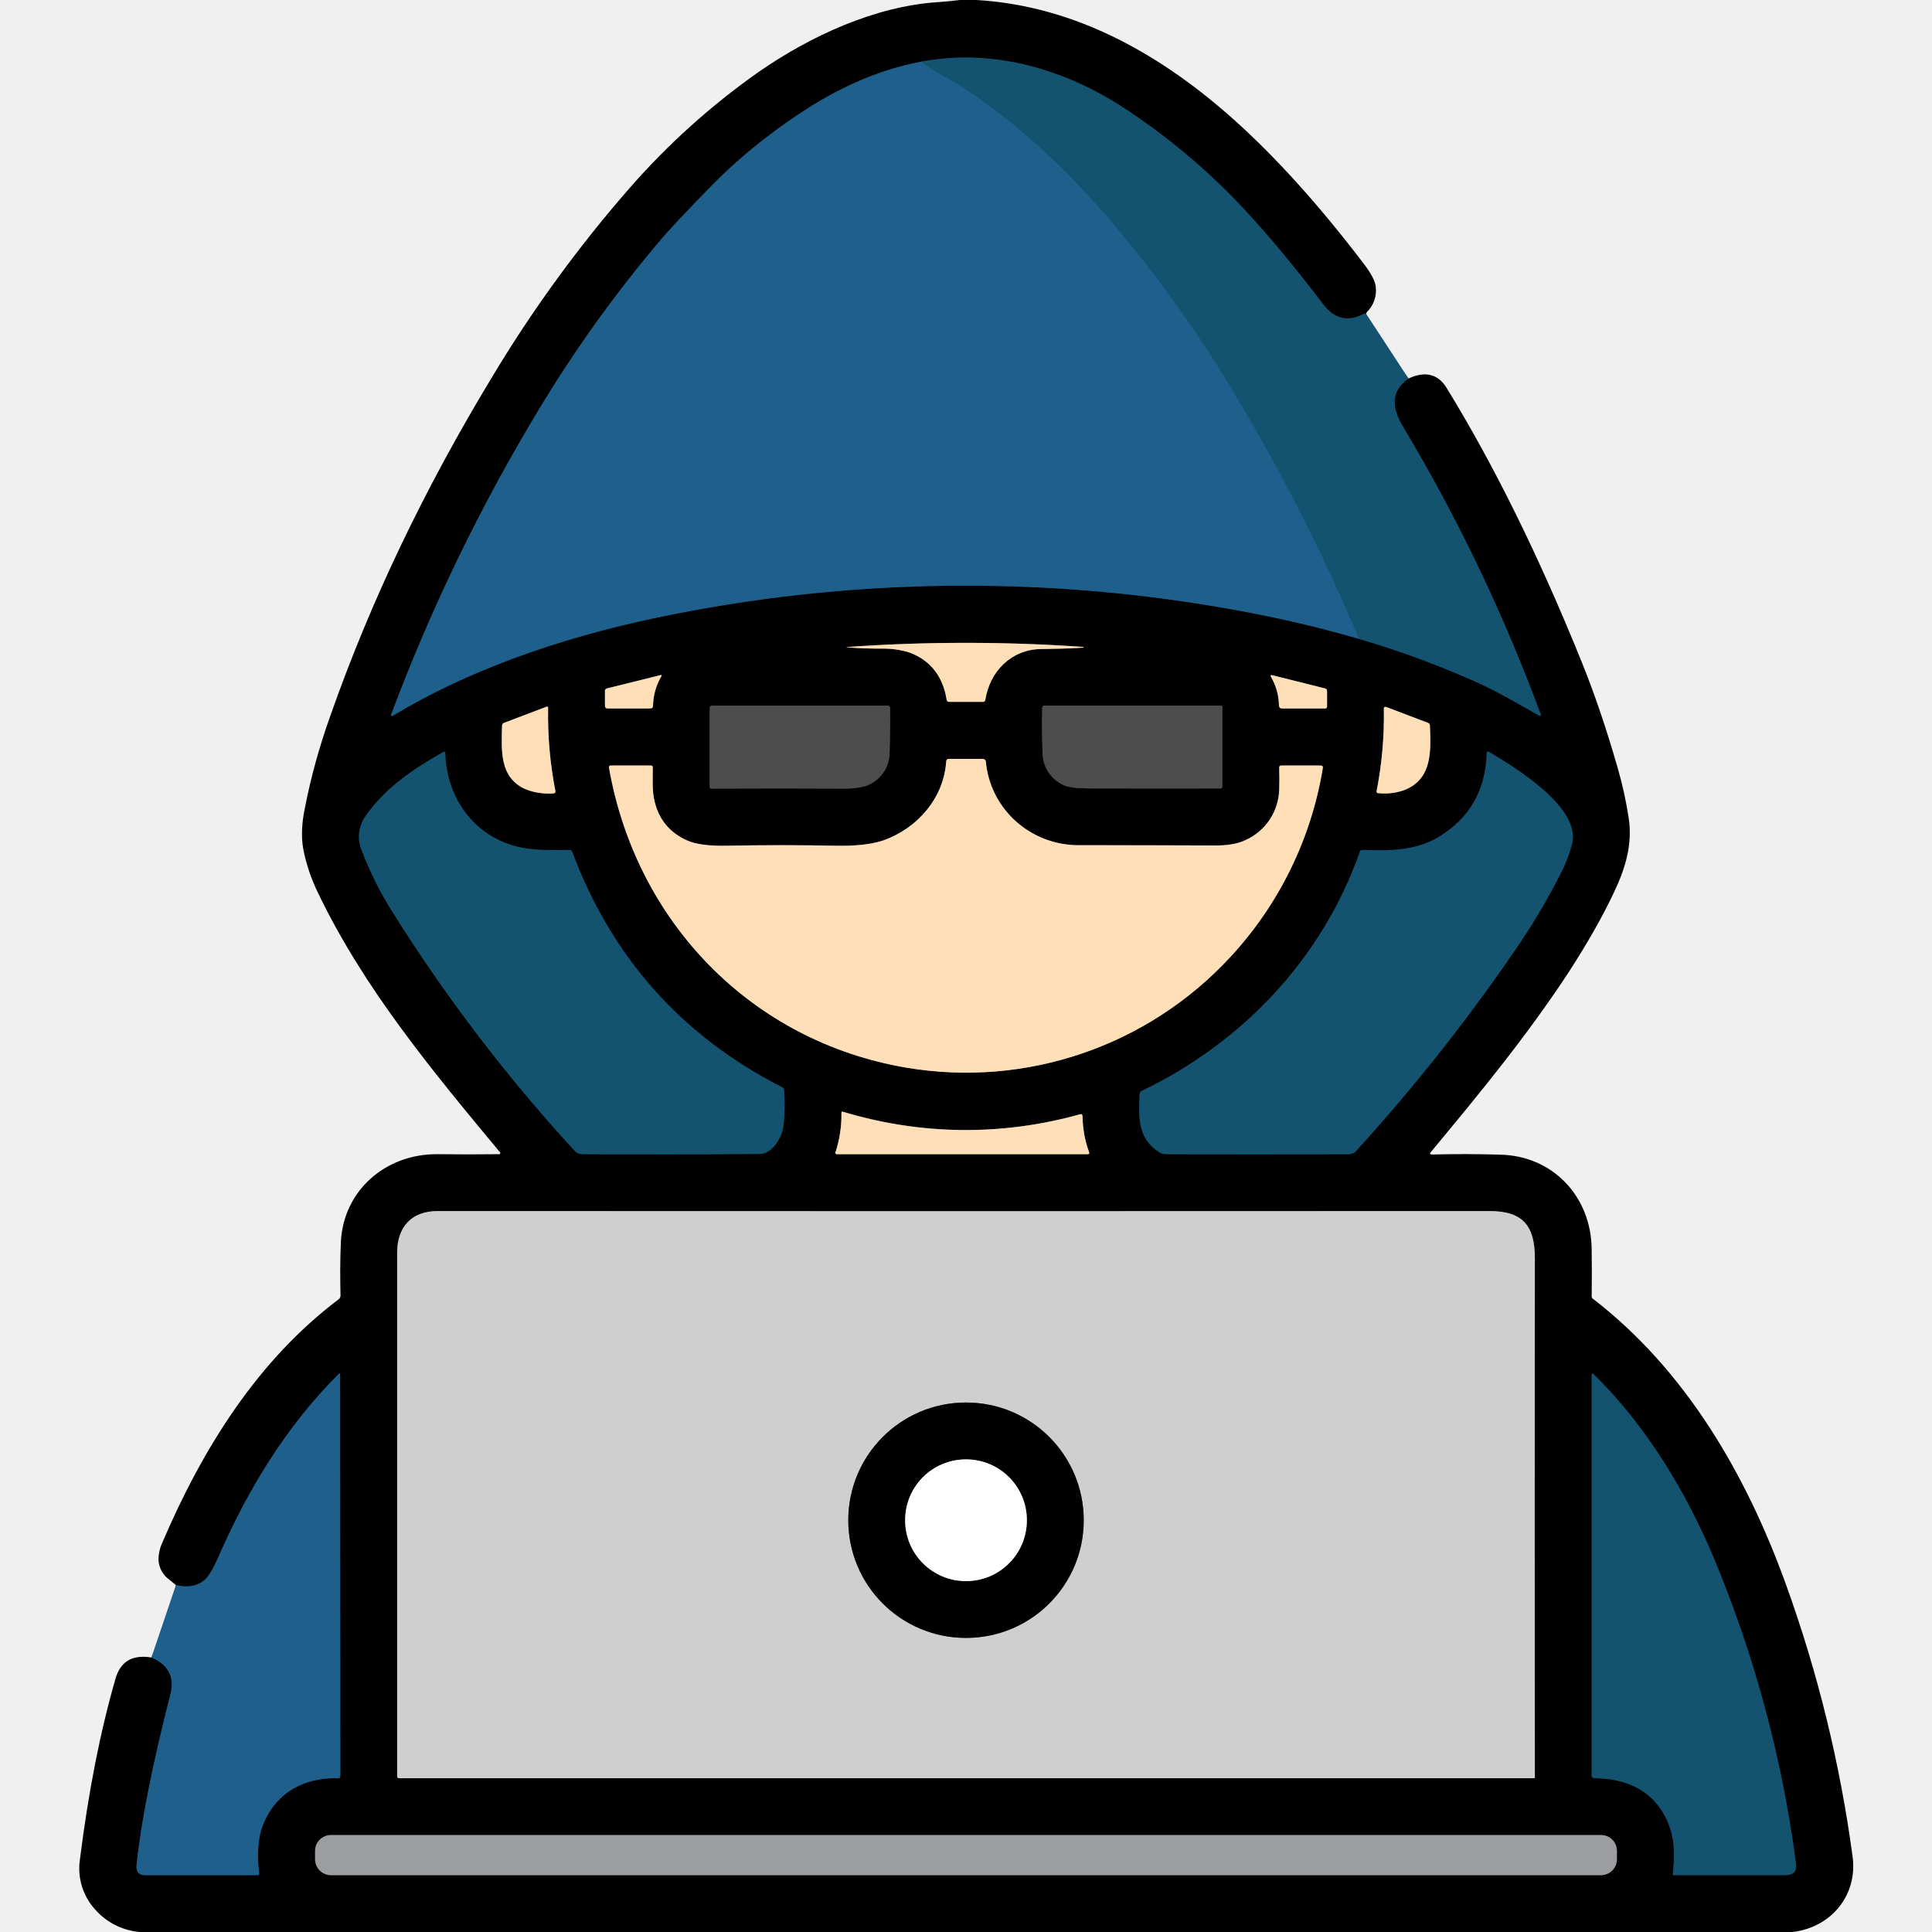
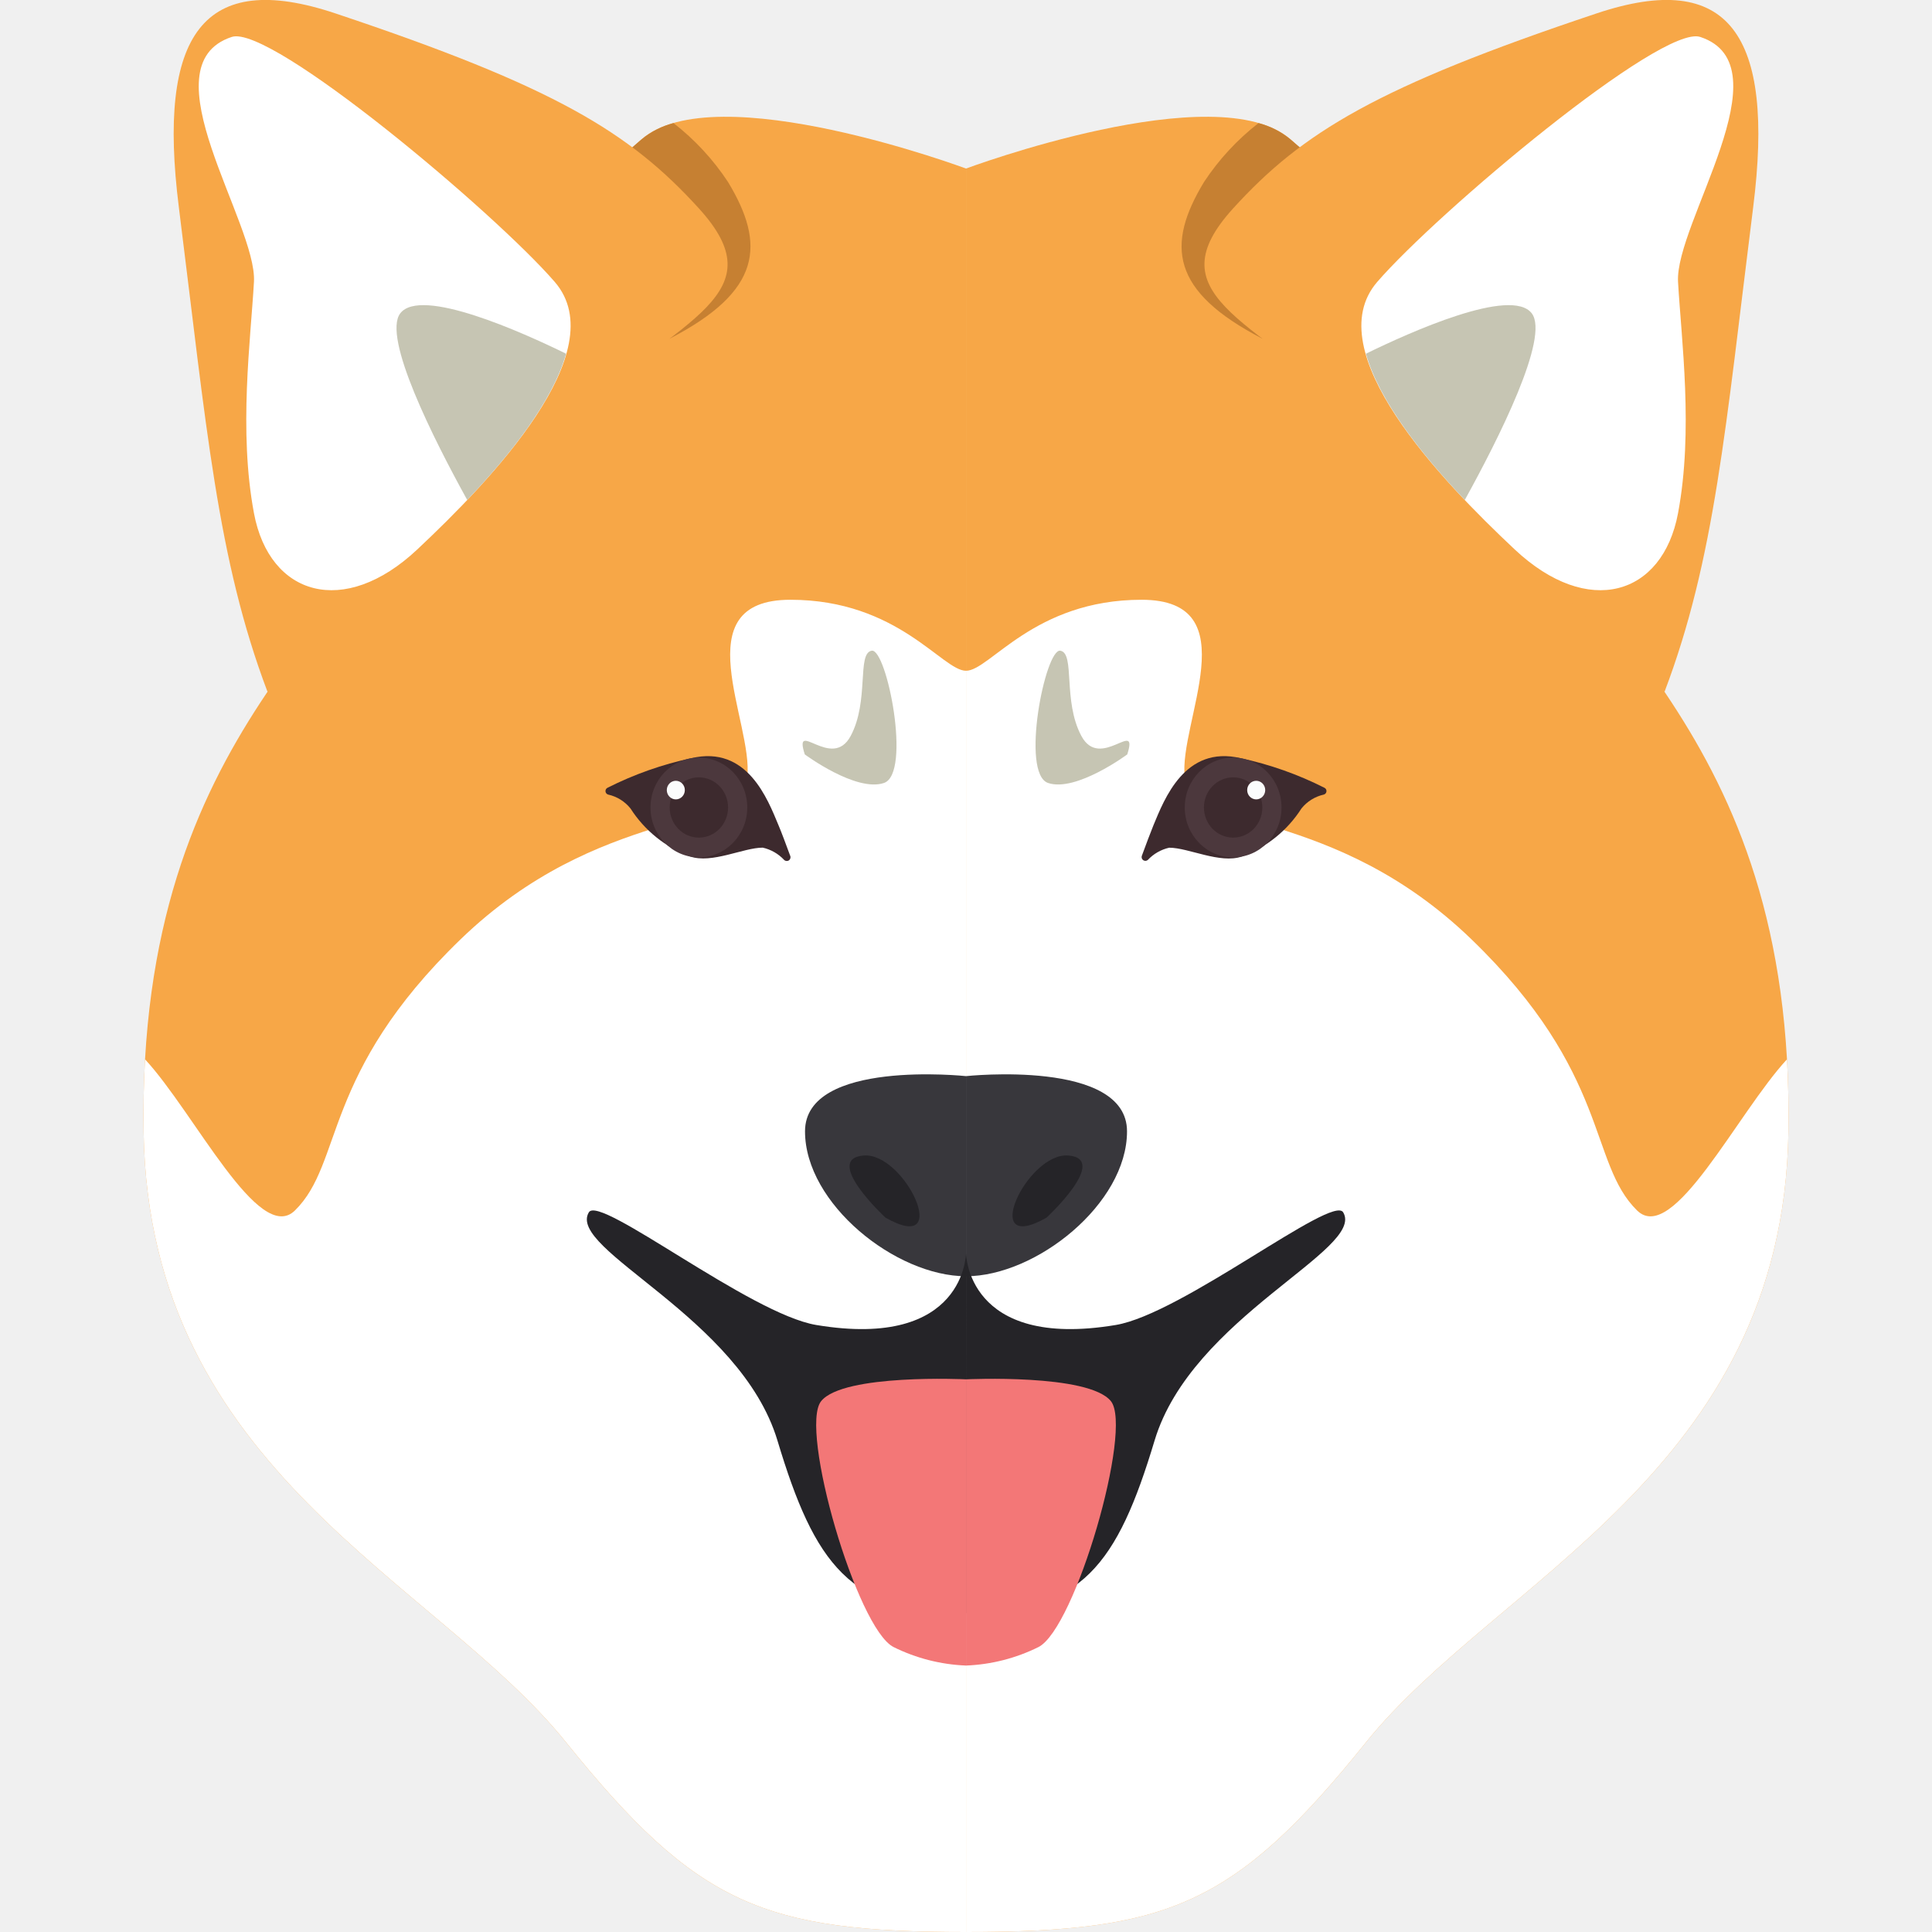
- <svg xmlns="http://www.w3.org/2000/svg" width="32" height="32">
-   <path style="fill:none;stroke-width:2;stroke-linecap:butt;stroke-linejoin:miter;stroke:#0a2a38;stroke-opacity:1;stroke-miterlimit:4" d="m362.063 83.188-.313-.063c-.188 0-.375 0-.5.125-4.125 2.125-7.625 1.25-10.563-2.563-7.25-9.5-13.875-17.562-19.937-24.124-10.5-11.376-21.813-20.876-33.938-28.626C281.125 18 262.563 12.813 244 16.376" transform="scale(.0625)" />
-   <path style="fill:none;stroke-width:2;stroke-linecap:butt;stroke-linejoin:miter;stroke:#0f3046;stroke-opacity:1;stroke-miterlimit:4" d="M244 16.375c-11.563 2.188-22.438 7.25-32.125 13.75-8.75 5.813-16.438 12.125-23 18.813-6.875 7-11.625 12.062-14.25 15.187-11.375 13.375-21.875 28.063-31.563 44-15.687 25.938-28.875 53.063-39.437 81.313-.063.062 0 .187.063.25.062.062.187.062.312.062 22.5-13.625 49.25-22.063 74.938-27.063 50.687-9.875 101.562-10 152.562-.25 9.313 1.75 18.875 4.063 28.625 6.875" transform="scale(.0625)" />
-   <path style="fill:none;stroke-width:2;stroke-linecap:butt;stroke-linejoin:miter;stroke:#0a2a38;stroke-opacity:1;stroke-miterlimit:4" d="M360.125 169.313a239.95 239.95 0 0 1 32.063 11.875c5.5 2.562 10.437 5.5 15.562 8.375.563.312.688.187.5-.375-9.5-25.75-21.813-51.75-36.375-76-2.875-4.75-3.625-9.376 1.375-12.876" transform="scale(.0625)" />
-   <path style="fill:none;stroke-width:2;stroke-linecap:butt;stroke-linejoin:miter;stroke:#0f3046;stroke-opacity:1;stroke-miterlimit:4" d="M40.125 439.25c4.5 1.938 6.188 5.188 5.063 9.688-4.813 18.75-7.813 33.875-9 45.312-.188 1.813.624 2.688 2.374 2.688h29.75c.126 0 .188-.063.313-.188.063-.063.063-.188.063-.313-.563-4.187-.5-9.187 1.124-13.125 3.5-8.375 10.876-12.312 19.75-12.062.438 0 .626-.188.626-.563l-.063-106.375c0-.375-.125-.375-.375-.187C75.875 378 65.812 394.5 57.875 412.625c-1.375 3.125-2.563 5.125-3.625 6.063-2 1.687-4.5 2.125-7.625 1.375" transform="scale(.0625)" />
-   <path style="fill:none;stroke-width:2;stroke-linecap:butt;stroke-linejoin:miter;stroke:#80705c;stroke-opacity:1;stroke-miterlimit:4" d="M275.938 172c3.75-.063 7.437-.125 11.125-.375.062 0 .125 0 .125-.063 0 0 0-.062-.063-.062l-.063-.063c-21.187-1.437-41.937-1.437-62.25 0-.687.063-.687.125 0 .125 2.938.25 5.813.313 8.5.313 3.313 0 5.938.375 7.938 1.125 5.438 2.125 8.625 6.313 9.625 12.438.063.375.25.562.688.562h8.937c.375 0 .563-.188.625-.563 1.188-7.562 6.938-13.375 14.813-13.437M338.938 187c.062.5.312.75.75.75h11.562c.25 0 .438-.188.438-.5v-4.125c0-.375-.188-.625-.563-.688l-13.938-3.5c-.437-.125-.562.063-.312.5 1.313 2.25 2 4.813 2.063 7.563M175.25 179.25c.188-.313.063-.438-.313-.313l-14.062 3.5c-.375.063-.563.313-.563.688V187c0 .5.25.75.688.75h11.25c.563 0 .813-.25.813-.75.062-2.688.75-5.25 2.187-7.75" transform="scale(.0625)" />
-   <path style="fill:none;stroke-width:2;stroke-linecap:butt;stroke-linejoin:miter;stroke:#272727;stroke-opacity:1;stroke-miterlimit:4" d="M229.75 208.188c3.313-1.188 5.875-4.625 6-8.313.125-4.063.188-8.188.125-12.25 0-.375-.188-.625-.625-.625h-46.5c-.438 0-.688.25-.688.75v20.813c0 .187.188.437.438.437 10.625-.063 22.438-.063 35.563 0 2.125 0 4-.25 5.687-.813M276.313 200.25c.187 3.625 2.875 6.875 6.187 8.063 1.125.375 3.125.625 6 .625 11.688 0 23.313.062 35 0 .25 0 .438-.188.438-.438v-21.25a.269.269 0 0 0-.25-.25H276.75c-.375 0-.563.188-.563.563-.125 4.375-.062 8.562.125 12.687" transform="scale(.0625)" />
-   <path style="fill:none;stroke-width:2;stroke-linecap:butt;stroke-linejoin:miter;stroke:#80705c;stroke-opacity:1;stroke-miterlimit:4" d="m144.938 187.25-11.375 4.313c-.313.125-.5.375-.5.75-.188 6.5-.75 13.75 6.187 16.812 1.938.875 4.438 1.25 7.438 1.125.375 0 .562-.25.5-.625-1.438-7.625-2.125-15-1.938-22.125 0-.063-.063-.188-.125-.188-.063-.062-.125-.062-.188-.062M378.438 191.563l-11.063-4.188c-.375-.125-.625 0-.625.438.125 7.625-.563 14.875-1.938 21.812-.062.313.063.563.438.563 2.813.25 5.25-.125 7.25-.938 7.125-3.063 6.688-10.375 6.438-16.938 0-.375-.188-.625-.5-.75" transform="scale(.0625)" />
-   <path style="fill:none;stroke-width:2;stroke-linecap:butt;stroke-linejoin:miter;stroke:#0a2a38;stroke-opacity:1;stroke-miterlimit:4" d="M139.25 224.813c-12.563-2-20.875-12.438-21.25-25.188 0-.375-.188-.5-.563-.313-8 4.5-15.5 9.625-20.624 17.063-1.876 2.813-2.188 5.875-.876 9.188a91.082 91.082 0 0 0 8 16c13.25 21.375 29.313 42.5 48.25 63.312.875.938 1.563 1 2.813 1 14.688.063 30.125.063 46.375-.063 3.313 0 5.875-4.562 6.188-7.125.375-2.75.437-6 .25-9.687 0-.438-.188-.688-.563-.875-26.625-13.563-45.125-34.375-55.625-62.375-.125-.313-.375-.5-.688-.5-3.875 0-7.812.188-11.687-.438M360.375 225.75c-9.938 28.188-30.938 50.438-57.813 63.375-.375.188-.562.5-.562.875-.25 6-.563 11.75 5.25 15.375.688.5 1.688.5 2.5.5 14.625.063 30.438.063 47.563 0 .875 0 1.562-.313 2.125-.938 17.062-18.937 31.625-37.437 43.687-55.5a178.27 178.27 0 0 0 10.25-17.5 39.167 39.167 0 0 0 3.188-8.125c2.687-9.687-15.125-20.5-22-24.562-.375-.188-.563-.063-.563.313-.25 9.375-4.125 16.625-11.75 21.625-6.375 4.312-13.625 4.312-21.188 4.062-.312 0-.625.188-.687.5" transform="scale(.0625)" />
-   <path style="fill:none;stroke-width:2;stroke-linecap:butt;stroke-linejoin:miter;stroke:#80705c;stroke-opacity:1;stroke-miterlimit:4" d="M250.75 201.813c-.625 9.75-7.75 17.812-16.75 20.937-2.938 1-7.188 1.5-12.813 1.375-9-.188-18.375-.188-28.25 0-5 .125-8.687-.375-10.937-1.438-4.438-2-7.313-5.375-8.5-10.187-.75-2.875-.5-6.125-.5-9.125 0-.313-.188-.5-.5-.5h-10.688a.477.477 0 0 0-.312.125c-.125.125-.125.25-.125.375 7.188 41.125 37.875 72.625 78.813 79.563 31.937 5.375 64-5.75 85.812-29.25 13-14.063 21.188-30.75 24.563-50.125.062-.438-.125-.688-.563-.688h-10.5c-.313 0-.5.188-.5.563a90.094 90.094 0 0 1 0 5.812c-.188 5.75-3.5 10.875-8.75 13.313-2.125 1.062-5.063 1.562-8.688 1.5-12.187-.063-24-.063-35.5-.063-12.812.063-23.625-9.375-24.812-22.188-.063-.375-.375-.687-.75-.687h-9c-.5 0-.75.25-.75.688M223.375 294.625c-.25-.125-.375 0-.375.313.063 3.625-.5 7.125-1.625 10.562-.063.063 0 .188.063.25.062.063.125.125.25.125h66.562c.375 0 .5-.188.375-.5-1.125-3-1.688-6.188-1.75-9.625-.063-.438-.25-.563-.688-.438-20.812 5.75-41.75 5.563-62.812-.687" transform="scale(.0625)" />
-   <path style="fill:none;stroke-width:2;stroke-linecap:butt;stroke-linejoin:miter;stroke:#686868;stroke-opacity:1;stroke-miterlimit:4" d="M116 320.938c-7 0-10.75 4.25-10.75 11.125v138.625c0 .375.188.562.563.562h300.625c.187 0 .312-.125.312-.25a50415.7 50415.7 0 0 1 0-137.5c0-8.625-3.125-12.563-12-12.563-92.063.063-184.938.063-278.75 0" transform="scale(.0625)" />
-   <path style="fill:none;stroke-width:2;stroke-linecap:butt;stroke-linejoin:miter;stroke:#0a2a38;stroke-opacity:1;stroke-miterlimit:4" d="M454.125 412.813c-7.375-17.625-18.063-35.25-31.938-48.75a.19.19 0 0 0-.25 0c-.062 0-.125.062-.125.187v106.313c0 .375.313.687.688.687 9.563 0 17.188 4.188 20.188 13.563 1.187 3.625 1.062 7.937.625 11.75 0 .125 0 .187.062.25.063.062.125.125.25.125h29.625c2.063-.063 3-1.063 2.688-3.188-3.75-28.188-11-55.125-21.813-80.938" transform="scale(.0625)" />
-   <path style="fill:none;stroke-width:2;stroke-linecap:butt;stroke-linejoin:miter;stroke:#4e4f50;stroke-opacity:1;stroke-miterlimit:4" d="M428.5 490.5a4.188 4.188 0 0 0-4.188-4.188H87.688A4.188 4.188 0 0 0 83.5 490.5v2.188c0 2.312 1.875 4.25 4.188 4.25h336.625c2.312 0 4.187-1.938 4.187-4.25V490.5" transform="scale(.0625)" />
-   <path style="fill:none;stroke-width:2;stroke-linecap:butt;stroke-linejoin:miter;stroke:#195a7e;stroke-opacity:1;stroke-miterlimit:4" d="M360.125 169.313c-8.375-20.125-18.75-40.75-31.125-61.813a333.252 333.252 0 0 0-35.625-50.063C282 44.25 269.5 32.688 255.125 23.126c-.938-.625-2.813-1.688-5.625-3.25-1.875-1.063-3.75-2.188-5.5-3.5" transform="scale(.0625)" />
-   <path style="fill:none;stroke-width:2;stroke-linecap:butt;stroke-linejoin:miter;stroke:#686868;stroke-opacity:1;stroke-miterlimit:4" d="M287.188 402.875c0-17.25-13.938-31.188-31.188-31.188s-31.188 13.938-31.188 31.188S238.75 434.063 256 434.063s31.188-13.938 31.188-31.188" transform="scale(.0625)" />
-   <path style="fill:none;stroke-width:2;stroke-linecap:butt;stroke-linejoin:miter;stroke:gray;stroke-opacity:1;stroke-miterlimit:4" d="M272.125 402.875A16.084 16.084 0 0 0 256 386.75a16.084 16.084 0 0 0-16.125 16.125A16.084 16.084 0 0 0 256 419a16.084 16.084 0 0 0 16.125-16.125" transform="scale(.0625)" />
-   <path style="stroke:none;fill-rule:nonzero;fill:#000;fill-opacity:1" d="M15.898 0h.274c1.672.098 3.098.934 4.281 1.996.695.625 1.406 1.414 2.137 2.375.117.152.183.277.195.367a.5.5 0 0 1-.148.434c-.02.02-.024.027-.008.027l-.02-.004c-.011 0-.023 0-.03.008-.259.133-.477.078-.661-.16a21.247 21.247 0 0 0-1.246-1.508 10.795 10.795 0 0 0-2.121-1.789c-.98-.621-2.14-.945-3.301-.723-.723.137-1.402.454-2.008.86a8.936 8.936 0 0 0-1.437 1.176c-.43.437-.727.753-.89.949a21.352 21.352 0 0 0-1.974 2.75 30.339 30.339 0 0 0-2.464 5.082c-.004.004 0 .012.003.015.004.004.012.004.02.004 1.406-.851 3.078-1.379 4.684-1.691a24.938 24.938 0 0 1 9.535-.016 19.4 19.4 0 0 1 1.789.43c.672.195 1.34.441 2.004.742.343.16.652.344.972.524.036.02.043.011.032-.024a28.425 28.425 0 0 0-2.274-4.75c-.18-.297-.226-.586.086-.804.277-.13.492-.075.633.156.789 1.285 1.531 2.793 2.234 4.531.223.55.422 1.145.602 1.773.078.27.137.543.18.825.066.43-.059.836-.243 1.222-.191.407-.441.844-.746 1.317-.699 1.066-1.468 2-2.289 2.988-.02.023-.015.04.02.04.39-.009.77-.009 1.133.003.87.02 1.503.695 1.511 1.566.004.27.004.532 0 .782 0 .015.004.027.016.035 1.535 1.18 2.539 2.902 3.2 4.73a21.785 21.785 0 0 1 1.105 4.508c.09.649-.36 1.184-1 1.254H2.312a1.116 1.116 0 0 1-.742-.379 1.009 1.009 0 0 1-.246-.824c.14-1.117.336-2.117.59-2.996.082-.281.277-.399.594-.348.281.121.387.324.316.606-.3 1.171-.488 2.117-.562 2.832-.012.113.039.168.148.168h1.86c.007 0 .011-.004.02-.012.003-.004.003-.012.003-.02-.035-.261-.031-.574.07-.82.219-.523.68-.77 1.235-.754.027 0 .039-.012.039-.035l-.004-6.648c0-.024-.008-.024-.024-.012-.867.867-1.496 1.898-1.992 3.031-.086.195-.16.32-.226.379-.125.105-.282.133-.477.086-.031-.027-.066-.055-.11-.09a.427.427 0 0 1-.179-.324c0-.09.016-.18.055-.27.68-1.593 1.593-3.043 2.93-4.05a.074.074 0 0 0 .03-.06c-.007-.292-.007-.581.005-.866.03-.867.738-1.485 1.601-1.477.352.004.691.004 1.027 0 .004 0 .008-.004.012-.012a.012.012 0 0 0 0-.015c-1.113-1.34-2.262-2.719-3.023-4.313a2.903 2.903 0 0 1-.239-.714c-.039-.215-.02-.454.024-.665.098-.511.242-1.035.433-1.566.657-1.867 1.543-3.723 2.66-5.57a21.812 21.812 0 0 1 2.282-3.14 12.032 12.032 0 0 1 2.133-1.923C13.418.598 14.492.102 15.539.035c.121-.008.238-.02.36-.035Zm1.348 10.75c.234-.004.465-.008.695-.023.004 0 .008 0 .008-.004 0 0 0-.004-.004-.004l-.004-.004a28.11 28.11 0 0 0-3.89 0c-.043.004-.043.008 0 .008.183.015.363.02.531.02.207 0 .371.023.496.07.34.132.54.394.602.777.004.023.015.035.043.035h.558c.024 0 .035-.012.04-.035.074-.473.433-.836.925-.84Zm3.938.938c.003.03.02.046.046.046h.723c.016 0 .027-.011.027-.03v-.259c0-.023-.011-.039-.035-.043l-.87-.218c-.028-.008-.036.004-.02.03.082.141.125.302.129.473Zm-10.23-.485c.01-.02.003-.027-.02-.02l-.88.22c-.023.003-.034.019-.034.042v.242c0 .032.015.047.043.047h.703c.035 0 .05-.015.05-.046a.999.999 0 0 1 .137-.485Zm3.405 1.809a.588.588 0 0 0 .375-.52c.008-.254.012-.512.008-.765 0-.024-.012-.04-.039-.04h-2.906c-.027 0-.043.016-.043.047v1.301c0 .012.012.027.027.027a210.21 210.21 0 0 1 2.223 0c.133 0 .25-.015.355-.05Zm2.91-.496a.59.59 0 0 0 .387.504c.07.023.196.039.375.039.73 0 1.457.004 2.188 0a.027.027 0 0 0 .027-.028v-1.328a.017.017 0 0 0-.016-.015h-2.933c-.024 0-.035.011-.035.035-.008.273-.004.535.008.793Zm-8.21-.813-.711.27a.047.047 0 0 0-.032.047c-.011.406-.046.859.387 1.05.121.055.277.078.465.07.023 0 .035-.015.031-.038a6.54 6.54 0 0 1-.12-1.383c0-.004-.005-.012-.009-.012-.004-.004-.008-.004-.011-.004Zm14.593.27-.691-.262c-.023-.008-.04 0-.04.027a6.44 6.44 0 0 1-.12 1.364c-.004.02.004.035.027.035a.97.97 0 0 0 .453-.059c.446-.191.418-.648.403-1.058a.047.047 0 0 0-.032-.047ZM8.703 14.05c-.785-.125-1.305-.778-1.328-1.574 0-.024-.012-.032-.035-.02-.5.281-.969.602-1.29 1.066a.589.589 0 0 0-.054.575c.133.347.3.683.5 1a27.173 27.173 0 0 0 3.016 3.957c.054.058.097.062.175.062.918.004 1.883.004 2.899-.004.207 0 .367-.285.387-.445.023-.172.027-.375.015-.605 0-.028-.011-.043-.035-.055-1.664-.848-2.82-2.149-3.476-3.899-.008-.02-.024-.03-.043-.03-.243 0-.489.01-.73-.028Zm13.82.058c-.62 1.762-1.933 3.153-3.613 3.961a.059.059 0 0 0-.035.055c-.016.375-.035.734.328.96.043.032.106.032.156.032.914.004 1.903.004 2.973 0a.17.17 0 0 0 .133-.058 30.671 30.671 0 0 0 2.73-3.47c.23-.347.446-.71.64-1.093.087-.164.153-.332.2-.508.168-.605-.945-1.281-1.375-1.535-.023-.012-.035-.004-.035.02-.016.586-.258 1.039-.734 1.351-.399.27-.852.27-1.325.254-.02 0-.039.012-.043.031Zm-6.851-1.496c-.04.61-.485 1.114-1.047 1.309-.184.062-.45.094-.8.086a44.32 44.32 0 0 0-1.766 0c-.313.008-.543-.024-.684-.09a.904.904 0 0 1-.531-.637c-.047-.18-.031-.383-.031-.57 0-.02-.012-.031-.032-.031h-.668a.03.03 0 0 0-.02.008c-.007.007-.007.015-.007.023.45 2.57 2.367 4.539 4.926 4.973 1.996.336 4-.36 5.363-1.829a6.04 6.04 0 0 0 1.535-3.132c.004-.028-.008-.043-.035-.043h-.656c-.02 0-.032.011-.032.035.004.117.004.238 0 .363a.945.945 0 0 1-.546.832c-.133.067-.317.098-.543.094-.762-.004-1.5-.004-2.22-.004a1.534 1.534 0 0 1-1.55-1.387c-.004-.023-.023-.043-.047-.043h-.562c-.031 0-.047.016-.047.043Zm-1.711 5.801c-.016-.008-.024 0-.024.02.004.226-.03.445-.101.66-.004.004 0 .011.004.015s.008.008.015.008h4.16c.024 0 .032-.012.024-.031a1.787 1.787 0 0 1-.11-.602c-.003-.027-.015-.035-.042-.027-1.301.36-2.61.348-3.926-.043ZM7.25 20.06c-.438 0-.672.265-.672.695v8.664c0 .023.012.035.035.035h18.79c.011 0 .019-.008.019-.015-.004-2.891-.004-5.754 0-8.594 0-.54-.195-.785-.75-.785-5.754.003-11.559.003-17.422 0ZM28.383 25.8c-.461-1.102-1.13-2.203-1.996-3.047a.012.012 0 0 0-.016 0c-.004 0-.008.004-.008.012v6.644c0 .024.02.043.043.043.598 0 1.074.262 1.262.848.074.226.066.496.039.734 0 .008 0 .012.004.016s.008.008.016.008h1.851c.129-.004.188-.067.168-.2a19.77 19.77 0 0 0-1.363-5.058Zm-1.602 4.855a.262.262 0 0 0-.261-.261H5.48a.262.262 0 0 0-.261.261v.137c0 .145.117.266.261.266h21.04a.265.265 0 0 0 .261-.266Zm0 0" />
-   <path style="stroke:none;fill-rule:nonzero;fill:#135370;fill-opacity:1" d="m22.629 5.2.7 1.07c-.313.218-.267.507-.087.804.91 1.516 1.68 3.14 2.274 4.75.011.035.004.043-.032.024-.32-.18-.629-.364-.972-.524-.664-.3-1.332-.547-2.004-.742a31.678 31.678 0 0 0-1.945-3.863 20.828 20.828 0 0 0-2.227-3.13c-.711-.823-1.492-1.546-2.39-2.144a6.558 6.558 0 0 0-.352-.203 3.188 3.188 0 0 1-.344-.219c1.16-.222 2.32.102 3.3.723a10.795 10.795 0 0 1 2.122 1.79c.379.41.793.913 1.246 1.507.184.238.402.293.66.16.008-.008.02-.008.031-.008Zm0 0" />
-   <path style="stroke:none;fill-rule:nonzero;fill:#1e608b;fill-opacity:1" d="M15.25 1.023c.11.082.227.153.344.22.176.097.293.163.351.202.899.598 1.68 1.32 2.39 2.145.825.957 1.571 2 2.227 3.129a31.678 31.678 0 0 1 1.946 3.863 19.4 19.4 0 0 0-1.79-.43 24.938 24.938 0 0 0-9.534.016c-1.606.312-3.278.84-4.684 1.691-.008 0-.016 0-.02-.004-.003-.003-.007-.011-.003-.015A30.339 30.339 0 0 1 8.94 6.758a21.352 21.352 0 0 1 1.973-2.75c.164-.196.461-.512.89-.95.41-.417.891-.812 1.438-1.175.606-.406 1.285-.723 2.008-.86Zm0 0" />
-   <path style="stroke:none;fill-rule:nonzero;fill:#ffdfb8;fill-opacity:1" d="M17.941 10.727c-.23.015-.46.02-.695.023-.492.004-.851.367-.926.84-.004.023-.015.035-.039.035h-.558c-.028 0-.04-.012-.043-.035-.063-.383-.262-.645-.602-.777a1.438 1.438 0 0 0-.496-.07c-.168 0-.348-.005-.531-.02-.043 0-.043-.004 0-.008a28.11 28.11 0 0 1 3.89 0l.004.004c.004 0 .004.004.004.004 0 .004-.004.004-.008.004ZM21.184 11.688a.973.973 0 0 0-.13-.473c-.015-.027-.007-.04.02-.031l.871.218c.024.004.035.02.035.043v.258c0 .02-.011.031-.027.031h-.723c-.027 0-.043-.015-.046-.046ZM10.953 11.203a.999.999 0 0 0-.137.485c0 .03-.015.046-.05.046h-.704c-.027 0-.042-.015-.042-.046v-.243c0-.023.011-.039.035-.043l.879-.218c.023-.008.03 0 .02.02Zm0 0" />
-   <path style="stroke:none;fill-rule:nonzero;fill:#4d4d4d;fill-opacity:1" d="M14.734 12.492a.588.588 0 0 1-.375.52c-.105.035-.222.05-.355.05a210.21 210.21 0 0 0-2.223 0c-.015 0-.027-.015-.027-.027v-1.3c0-.032.016-.047.043-.047h2.906c.027 0 .04.015.04.039.003.253 0 .511-.009.765ZM17.656 13.02a.59.59 0 0 1-.386-.504 10.65 10.65 0 0 1-.008-.793c0-.024.011-.036.035-.036h2.933c.008 0 .016.008.016.016v1.328a.027.027 0 0 1-.027.028c-.73.004-1.457 0-2.188 0-.18 0-.304-.016-.375-.04Zm0 0" />
-   <path style="stroke:none;fill-rule:nonzero;fill:#ffdfb8;fill-opacity:1" d="M9.059 11.703c.004 0 .007 0 .011.004.004 0 .008.008.008.012a6.54 6.54 0 0 0 .121 1.383c.004.023-.008.039-.031.039a1.032 1.032 0 0 1-.465-.07c-.433-.192-.398-.645-.387-1.051 0-.024.012-.04.032-.047ZM22.96 11.71l.692.263c.02.007.032.023.032.047.015.41.043.867-.403 1.058a.97.97 0 0 1-.453.059c-.023 0-.031-.016-.027-.035a6.44 6.44 0 0 0 .12-1.364c0-.027.017-.035.04-.027Zm0 0" />
-   <path style="stroke:none;fill-rule:nonzero;fill:#135370;fill-opacity:1" d="M7.375 12.477c.023.796.543 1.449 1.328 1.574.242.039.488.027.73.027.02 0 .036.012.044.031.656 1.75 1.812 3.051 3.476 3.899.024.012.035.027.035.055.012.23.008.433-.015.605-.02.16-.18.445-.387.445-1.016.008-1.98.008-2.899.004-.078 0-.12-.004-.175-.062a27.173 27.173 0 0 1-3.016-3.957 5.693 5.693 0 0 1-.5-1 .589.589 0 0 1 .055-.575c.32-.464.789-.785 1.289-1.066.023-.012.035-.004.035.02ZM18.91 18.07c1.68-.808 2.992-2.199 3.613-3.96.004-.02.024-.032.043-.032.473.016.926.016 1.325-.254.476-.312.718-.765.734-1.351 0-.024.012-.032.035-.02.43.254 1.543.93 1.375 1.535a2.448 2.448 0 0 1-.2.508c-.194.383-.41.746-.64 1.094a30.671 30.671 0 0 1-2.73 3.469.17.17 0 0 1-.133.058c-1.07.004-2.059.004-2.973 0-.05 0-.113 0-.156-.031-.363-.227-.344-.586-.328-.961 0-.023.012-.043.035-.055Zm0 0" />
-   <path style="stroke:none;fill-rule:nonzero;fill:#ffdfb8;fill-opacity:1" d="M14.625 13.922c.563-.195 1.008-.7 1.047-1.309 0-.027.015-.043.047-.043h.562c.024 0 .043.02.047.043.074.801.75 1.39 1.55 1.387.72 0 1.458 0 2.22.004.226.004.41-.027.543-.094a.945.945 0 0 0 .547-.832 5.631 5.631 0 0 0 0-.363c0-.024.011-.035.03-.035h.657c.027 0 .04.015.035.043a6.04 6.04 0 0 1-1.535 3.132 5.955 5.955 0 0 1-5.363 1.829c-2.559-.434-4.477-2.403-4.926-4.973 0-.008 0-.016.008-.024a.03.03 0 0 1 .02-.007h.667c.02 0 .031.011.031.03 0 .188-.015.392.032.571.074.301.254.512.531.637.14.066.371.098.684.09a44.32 44.32 0 0 1 1.765 0c.352.008.617-.024.801-.086ZM13.96 18.414a6.993 6.993 0 0 0 3.927.043c.027-.008.039 0 .043.027.004.215.039.414.11.602.007.02 0 .031-.024.031h-4.16c-.008 0-.012-.004-.016-.008s-.008-.011-.004-.015c.07-.215.105-.434.101-.66 0-.02.008-.028.024-.02Zm0 0" />
-   <path style="stroke:none;fill-rule:nonzero;fill:#cfcfcf;fill-opacity:1" d="M6.578 20.754c0-.43.234-.695.672-.695 5.863.003 11.668.003 17.422 0 .555 0 .75.246.75.785-.004 2.84-.004 5.703 0 8.593 0 .008-.008.016-.02.016H6.613c-.023 0-.035-.012-.035-.035v-8.664ZM17.95 25.18c0-1.078-.87-1.95-1.949-1.95-1.078 0-1.95.872-1.95 1.95 0 1.078.872 1.949 1.95 1.949 1.078 0 1.95-.871 1.95-1.95Zm0 0" />
-   <path style="stroke:none;fill-rule:nonzero;fill:#1e608b;fill-opacity:1" d="m2.508 27.453.406-1.2c.195.048.352.02.477-.085.066-.059.14-.184.226-.379.496-1.133 1.125-2.164 1.992-3.031.016-.012.024-.012.024.012l.004 6.648c0 .023-.012.035-.04.035-.554-.015-1.015.23-1.234.754-.101.246-.105.559-.07.82 0 .008 0 .016-.004.02-.008.008-.012.012-.02.012H2.41c-.11 0-.16-.055-.148-.168.074-.715.261-1.66.562-2.832.07-.282-.035-.485-.316-.606Zm0 0" />
-   <path style="stroke:none;fill-rule:nonzero;fill:#135370;fill-opacity:1" d="M28.383 25.8a19.77 19.77 0 0 1 1.363 5.06c.02.132-.039.195-.168.199h-1.851c-.008 0-.012-.004-.016-.008s-.004-.008-.004-.016c.027-.238.035-.508-.039-.734-.188-.586-.664-.848-1.262-.848a.043.043 0 0 1-.043-.043v-6.644c0-.008.004-.012.008-.012a.012.012 0 0 1 .016 0c.867.844 1.535 1.945 1.996 3.047Zm0 0" />
-   <path style="stroke:none;fill-rule:nonzero;fill:#000;fill-opacity:1" d="M17.95 25.18c0 1.078-.872 1.949-1.95 1.949a1.947 1.947 0 0 1-1.95-1.95c0-1.077.872-1.949 1.95-1.949 1.078 0 1.95.872 1.95 1.95Zm-.942 0c0-.559-.45-1.008-1.008-1.008-.559 0-1.008.45-1.008 1.008s.45 1.008 1.008 1.008c.559 0 1.008-.45 1.008-1.008Zm0 0" />
-   <path style="stroke:none;fill-rule:nonzero;fill:#fff;fill-opacity:1" d="M17.008 25.18c0 .558-.45 1.008-1.008 1.008-.559 0-1.008-.45-1.008-1.008 0-.559.45-1.008 1.008-1.008.559 0 1.008.45 1.008 1.008Zm0 0" />
-   <path style="stroke:none;fill-rule:nonzero;fill:#9c9da0;fill-opacity:1" d="M5.48 30.395h21.04c.144 0 .261.117.261.261v.137a.265.265 0 0 1-.261.266H5.48a.265.265 0 0 1-.261-.266v-.137c0-.144.117-.261.261-.261Zm0 0" />
+ <svg xmlns="http://www.w3.org/2000/svg" width="800px" height="800px" viewBox="-7.13 0 96 96">
+   <g transform="translate(-679.648 -177.845)">
+     <path d="M720.519,186.22s-12.467-4.646-16.122-1.452c-4.617,4.035-8.364,6.842-10.95,15.47s-14.129,13.451-13.792,33.889c.277,16.835,14.507,22.233,21,30.307s9.829,9.411,19.864,9.411Z" fill="#f7a747" />
+     <path d="M711.793,207.647c-5.36,0-1.822,6.11-2.144,8.824s-7.333,1.368-14.25,8.053-5.8,11.092-8.227,13.47c-1.786,1.748-4.985-4.851-7.447-7.512q-.1,1.737-.07,3.645c.277,16.835,14.507,22.233,21,30.307s9.829,9.411,19.864,9.411v-62.67C719.337,211.175,717.153,207.647,711.793,207.647Z" fill="#ffffff" />
+     <path d="M720.519,231.317s-8-.857-8,2.744,4.516,7.2,8,7.2Z" fill="#38373c" />
+     <path d="M716.517,238.349s-3.145-2.915-1.087-3.087S719.909,240.275,716.517,238.349Z" fill="#252428" />
+     <path d="M720.519,240.094s0,4.831-7.441,3.589c-3.294-.55-10.76-6.494-11.3-5.6-1.122,1.859,7.522,5.194,9.371,11.341s3.615,8.577,9.371,8.577Z" fill="#252428" />
+     <path d="M720.519,246.383s-6.094-.292-7.2,1.086,1.776,11.3,3.6,12.217a8.878,8.878,0,0,0,3.6.919Z" fill="#f37777" />
+     <path d="M711.2,218.847c-.534-1.278-1.55-3.986-4.327-3.329a17.241,17.241,0,0,0-4.176,1.475.182.182,0,0,0,.039.334,1.965,1.965,0,0,1,1.11.689A5.994,5.994,0,0,0,706.8,220.4c1.094.379,2.657-.437,3.618-.436a2.076,2.076,0,0,1,1.062.609.186.186,0,0,0,.3-.211C711.586,219.835,711.341,219.176,711.2,218.847Z" fill="#3d2a2e" />
+     <ellipse cx="2.404" cy="2.479" rx="2.404" ry="2.479" transform="translate(704.841 215.489)" fill="#4c383d" />
+     <ellipse cx="1.451" cy="1.497" rx="1.451" ry="1.497" transform="translate(705.794 216.471)" fill="#3d2a2e" />
+     <ellipse cx="0.448" cy="0.462" rx="0.448" ry="0.462" transform="translate(705.651 216.642)" fill="#fbfcfc" />
+     <path d="M712.507,215.331s2.542,1.885,3.931,1.421.142-6.7-.606-6.574-.109,2.493-1.046,4.239S711.924,213.5,712.507,215.331Z" fill="#c6c5b3" />
+     <path d="M705.984,183.961a4.113,4.113,0,0,0-1.587.807c-1.57,1.372-3.037,2.606-4.395,3.972l5.792,5.932c4.567-2.359,4.783-4.669,2.9-7.782A12.22,12.22,0,0,0,705.984,183.961Z" fill="#c68032" />
+     <path d="M707.245,188.2c-3.447-3.791-7.162-6.048-18.06-9.689-6.575-2.2-8.861,1.037-7.781,9.625,1.38,10.971,1.906,17.479,4.407,24.086,0,0,8.878-8.693,14.844-13.647S711.074,192.412,707.245,188.2Z" fill="#f7a747" />
+     <path d="M684.035,179.68c1.931-.635,13.064,8.721,16.048,12.173s-3.206,9.894-6.837,13.3-7.339,2.305-8.109-1.809-.165-8.587,0-11.493S679.717,181.1,684.035,179.68Z" fill="#ffffff" />
+     <path d="M700.648,195.421c-2.189-1.072-7.221-3.335-8.24-2.008-.905,1.18,1.659,6.257,3.326,9.275C697.852,200.459,699.984,197.783,700.648,195.421Z" fill="#c6c5b3" />
+     <path d="M720.519,186.22s12.466-4.646,16.121-1.452c4.618,4.035,8.364,6.842,10.95,15.47s14.129,13.451,13.793,33.889c-.277,16.835-14.508,22.233-21,30.307s-9.829,9.411-19.864,9.411Z" fill="#f7a747" />
+     <path d="M729.244,207.647c5.36,0,1.822,6.11,2.144,8.824s7.334,1.368,14.251,8.053,5.8,11.092,8.226,13.47c1.786,1.748,4.985-4.851,7.447-7.512.066,1.158.092,2.371.071,3.645-.277,16.835-14.508,22.233-21,30.307s-9.828,9.411-19.863,9.411v-62.67C721.7,211.175,723.884,207.647,729.244,207.647Z" fill="#ffffff" />
+     <path d="M720.519,231.317s8-.857,8,2.744-4.517,7.2-8,7.2Z" fill="#38373c" />
+     <path d="M724.521,238.349s3.144-2.915,1.086-3.087S721.128,240.275,724.521,238.349Z" fill="#252428" />
+     <path d="M720.519,240.094s0,4.831,7.44,3.589c3.294-.55,10.76-6.494,11.3-5.6,1.123,1.859-7.521,5.194-9.37,11.341s-3.616,8.577-9.371,8.577Z" fill="#252428" />
+     <path d="M720.519,246.383s6.093-.292,7.2,1.086-1.776,11.3-3.6,12.217a8.879,8.879,0,0,1-3.6.919Z" fill="#f37777" />
+     <path d="M729.834,218.847c.534-1.278,1.551-3.986,4.328-3.329a17.209,17.209,0,0,1,4.175,1.475.182.182,0,0,1-.039.334,1.968,1.968,0,0,0-1.11.689,5.99,5.99,0,0,1-2.956,2.387c-1.093.379-2.656-.437-3.618-.436a2.08,2.08,0,0,0-1.062.609.187.187,0,0,1-.295-.211C729.451,219.835,729.7,219.176,729.834,218.847Z" fill="#3d2a2e" />
+     <ellipse cx="2.404" cy="2.479" rx="2.404" ry="2.479" transform="translate(731.388 215.489)" fill="#4c383d" />
+     <ellipse cx="1.451" cy="1.497" rx="1.451" ry="1.497" transform="translate(732.341 216.471)" fill="#3d2a2e" />
+     <ellipse cx="0.448" cy="0.462" rx="0.448" ry="0.462" transform="translate(734.49 216.642)" fill="#fbfcfc" />
+     <path d="M728.531,215.331s-2.543,1.885-3.931,1.421-.143-6.7.605-6.574.109,2.493,1.047,4.239S729.114,213.5,728.531,215.331Z" fill="#c6c5b3" />
+     <path d="M735.053,183.961a4.106,4.106,0,0,1,1.587.807c1.571,1.372,3.038,2.606,4.395,3.972l-5.791,5.932c-4.567-2.359-4.783-4.669-2.9-7.782A12.235,12.235,0,0,1,735.053,183.961Z" fill="#c68032" />
+     <path d="M733.792,188.2c3.447-3.791,7.162-6.048,18.06-9.689,6.575-2.2,8.862,1.037,7.781,9.625-1.38,10.971-1.9,17.479-4.406,24.086,0,0-8.879-8.693-14.844-13.647S729.964,192.412,733.792,188.2Z" fill="#f7a747" />
+     <path d="M757,179.68c-1.931-.635-13.063,8.721-16.048,12.173s3.206,9.894,6.838,13.3,7.339,2.305,8.109-1.809.165-8.587,0-11.493S761.32,181.1,757,179.68Z" fill="#ffffff" />
+     <path d="M740.39,195.421c2.188-1.072,7.221-3.335,8.239-2.008.906,1.18-1.659,6.257-3.326,9.275C743.185,200.459,741.053,197.783,740.39,195.421Z" fill="#c6c5b3" />
+   </g>
</svg>
